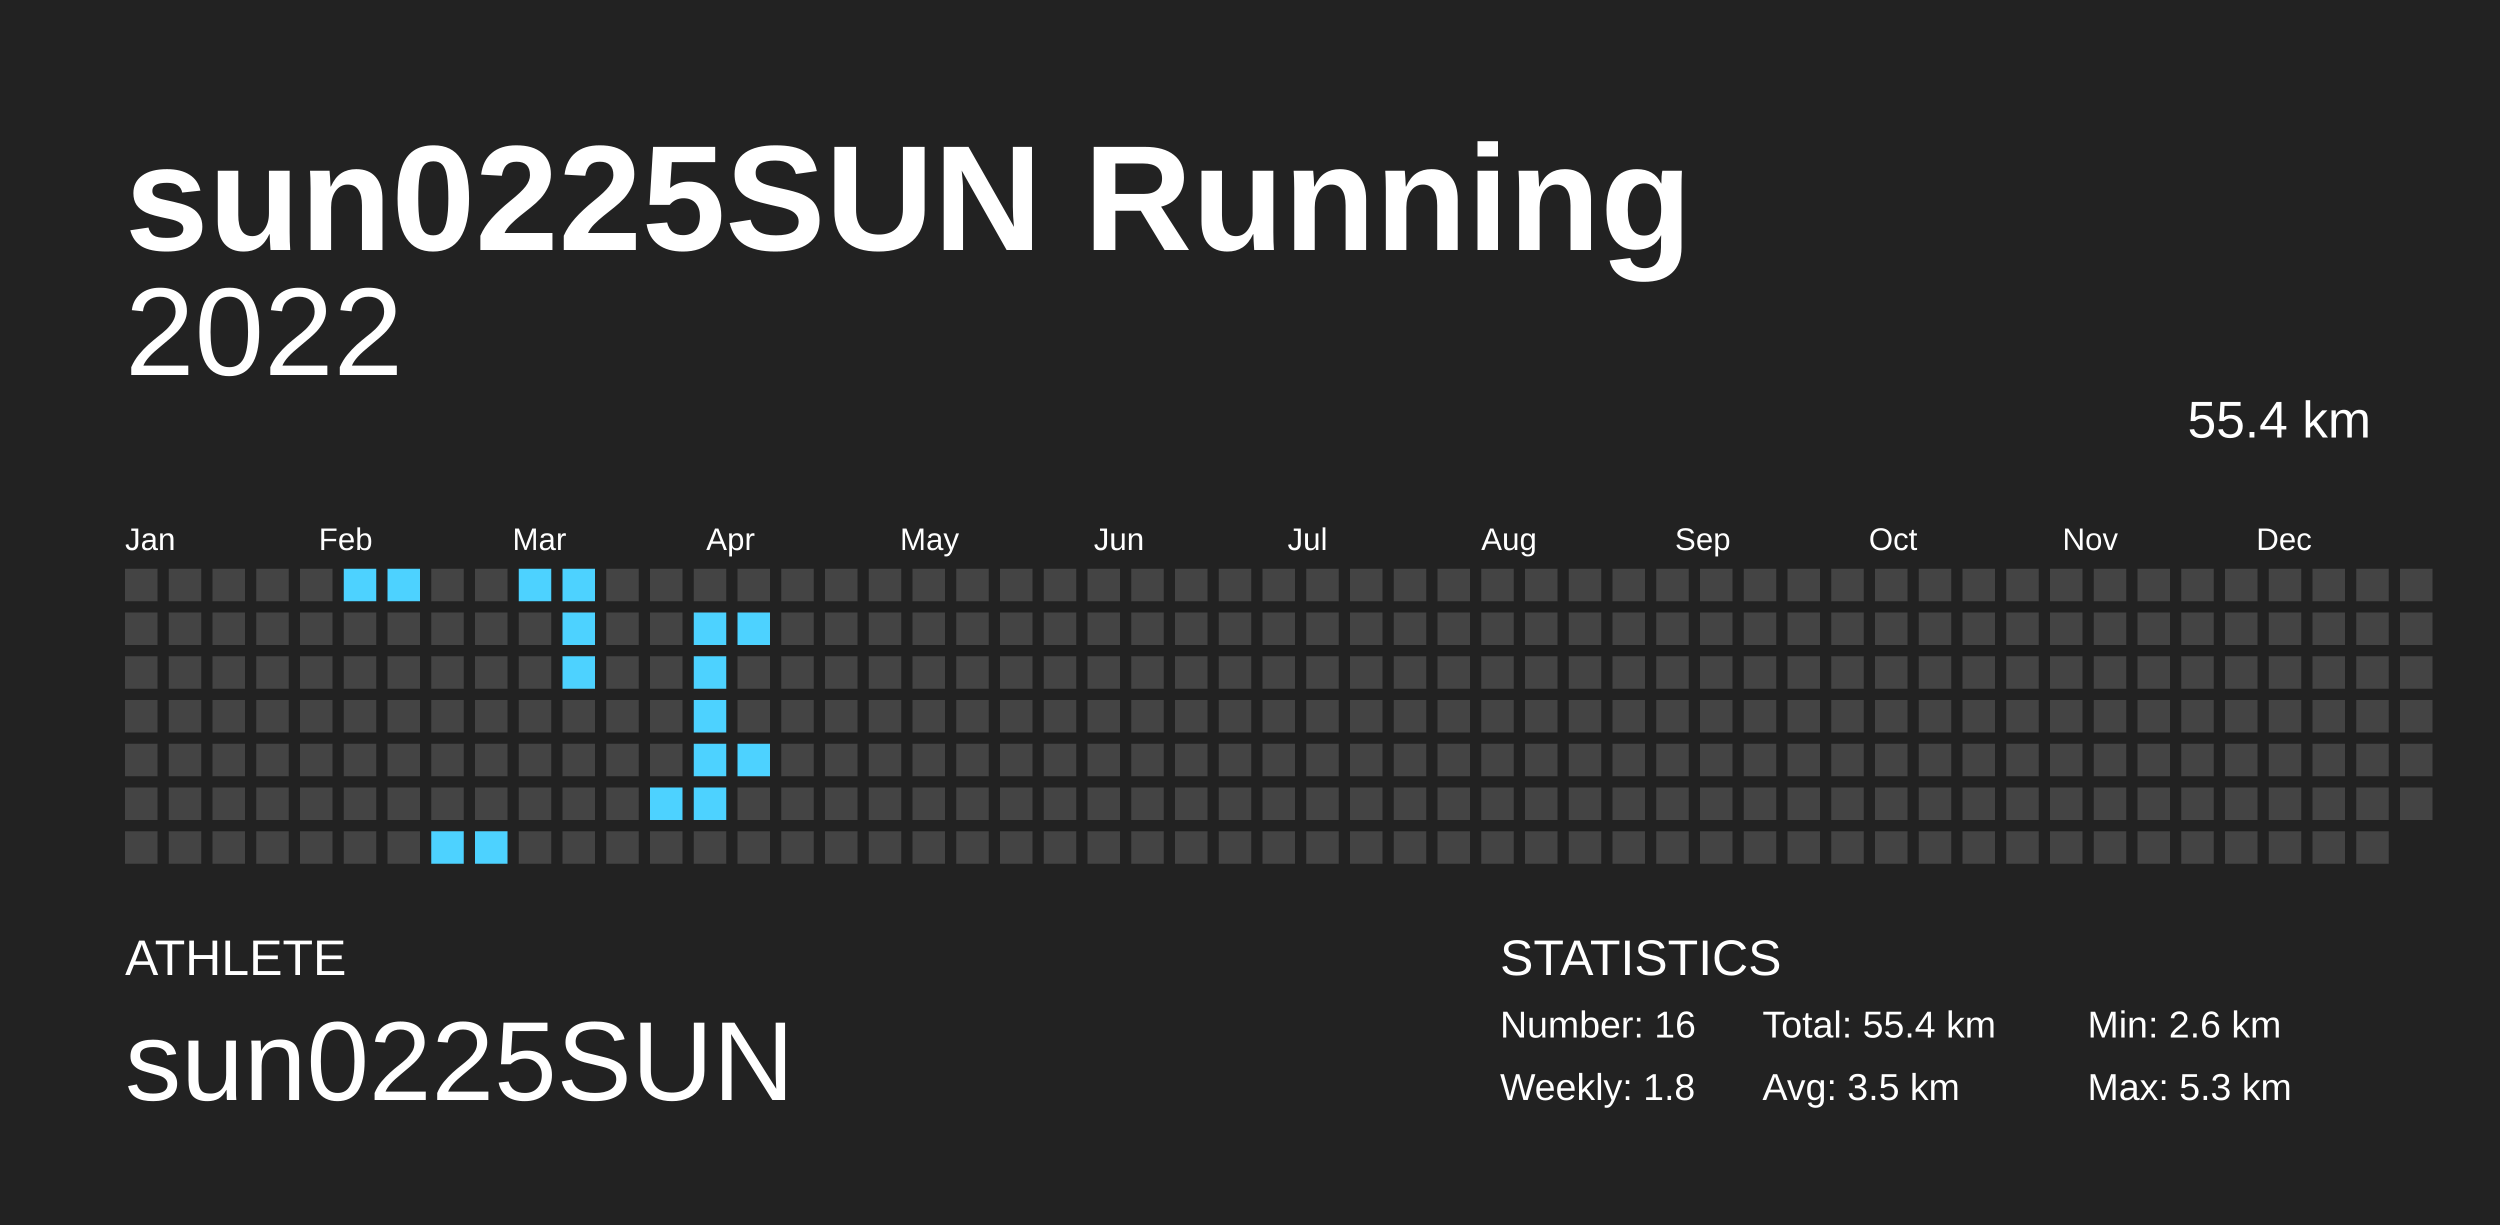
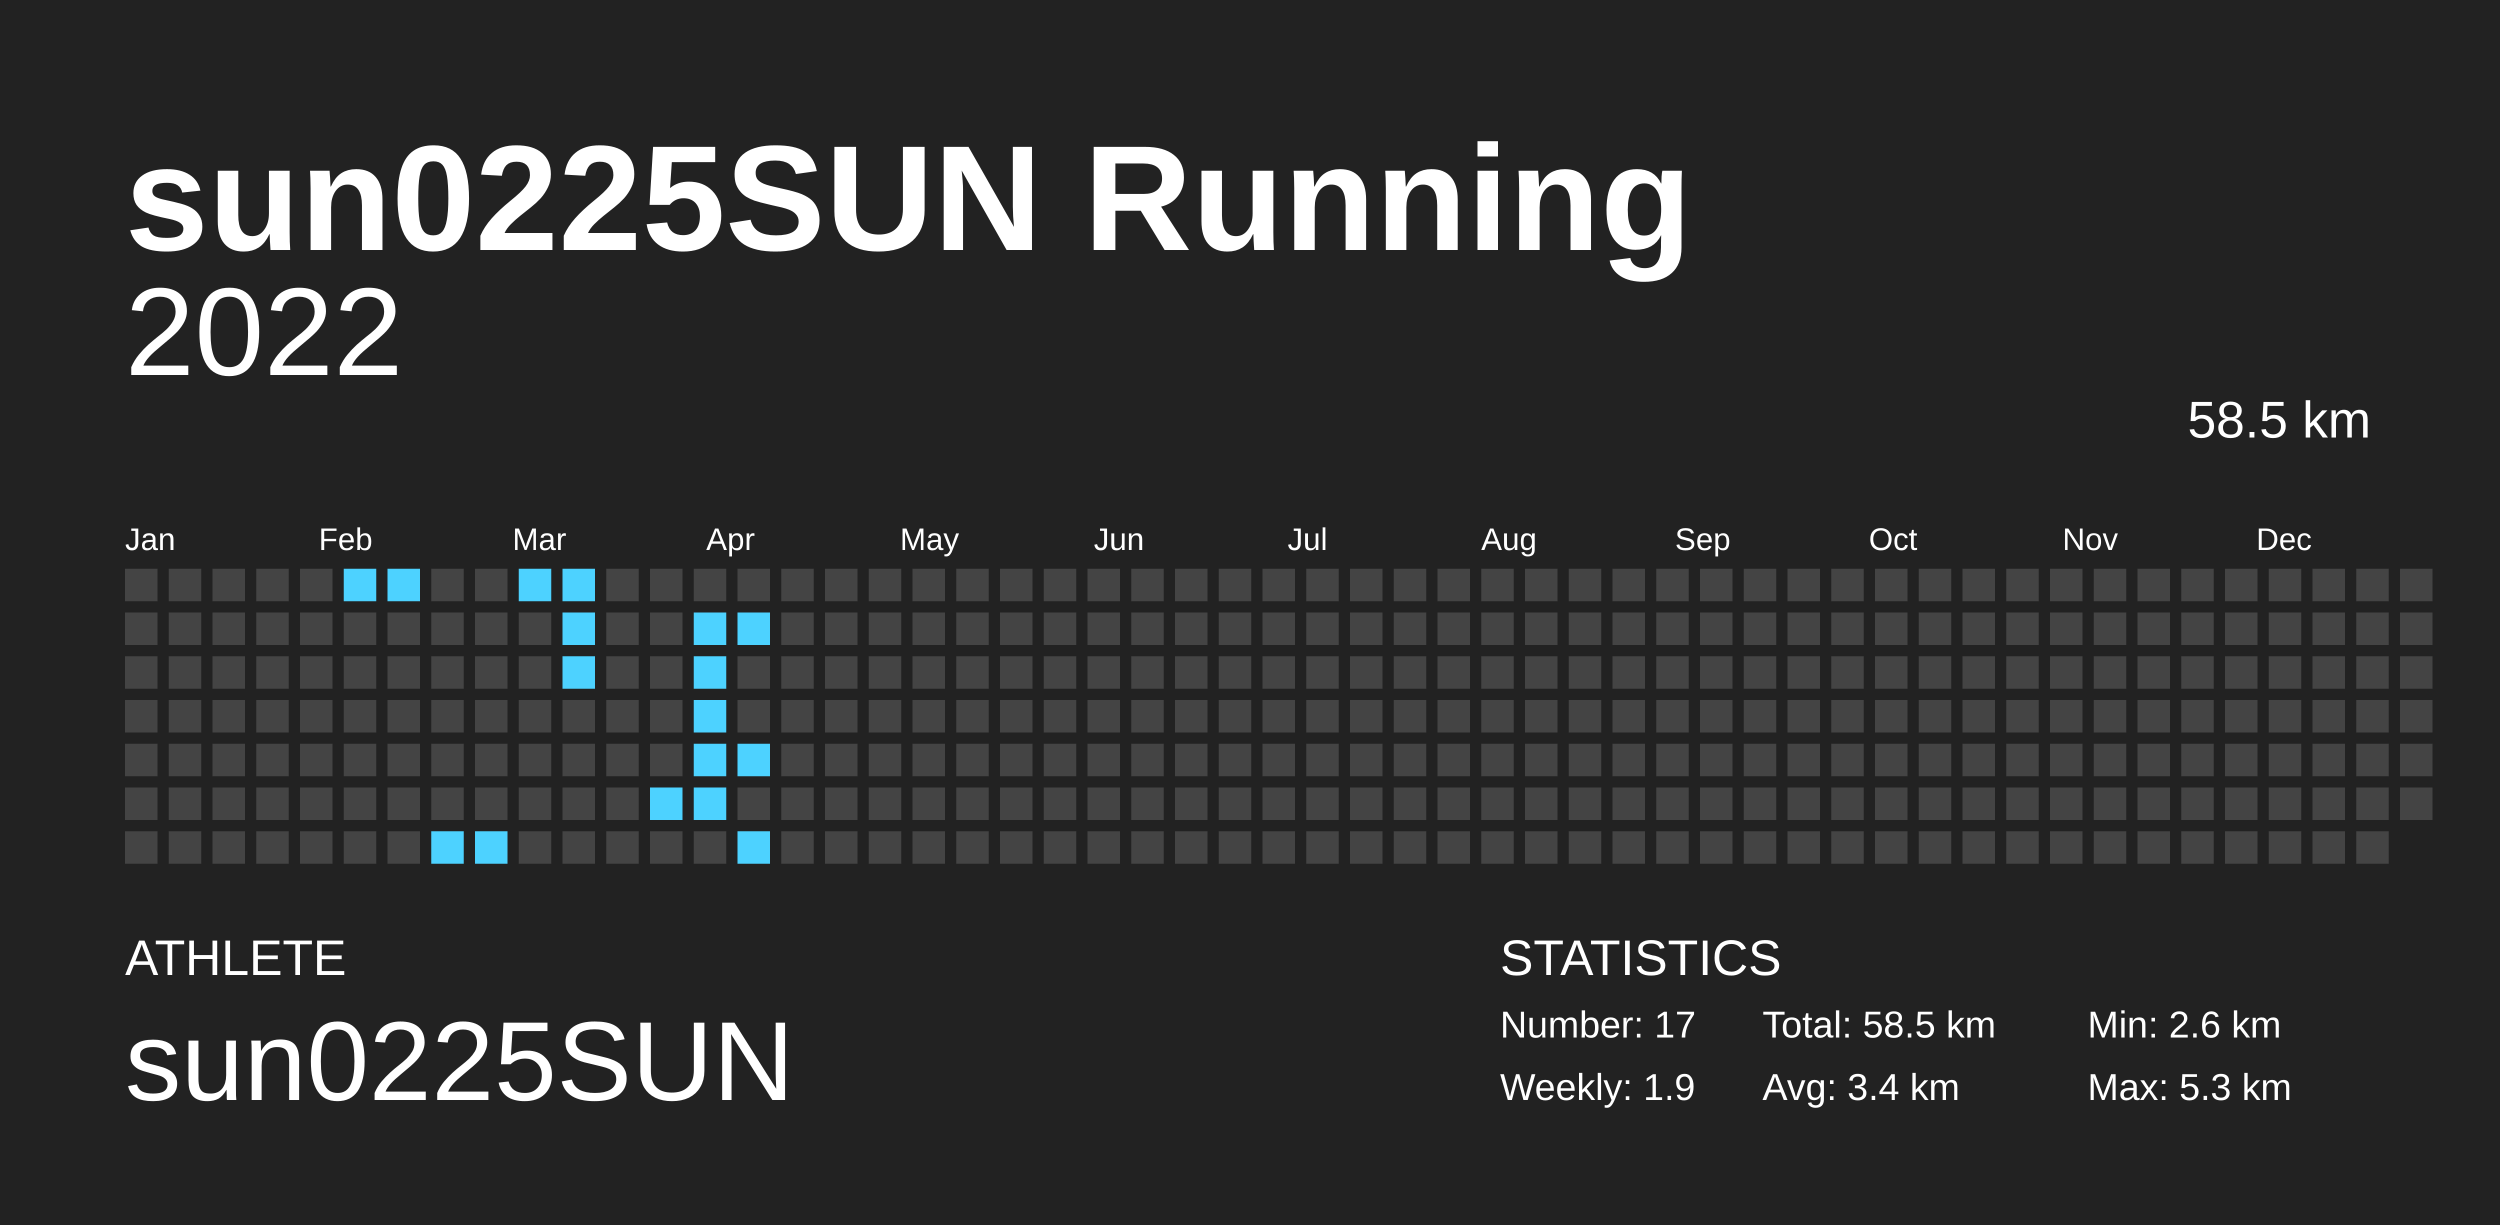
<svg xmlns="http://www.w3.org/2000/svg" baseProfile="full" height="98mm" version="1.1" viewBox="0,0,200,98" width="200mm">
  <defs />
  <rect fill="#222222" height="98" width="200" x="0" y="0" />
  <text fill="#FFFFFF" style="font-size:12px; font-family:Arial; font-weight:bold;" x="10" y="20">sun0225SUN Running</text>
  <text fill="#FFFFFF" style="font-size:4px; font-family:Arial" x="10" y="78">ATHLETE</text>
  <text fill="#FFFFFF" style="font-size:9px; font-family:Arial" x="10" y="88">sun0225SUN</text>
  <text fill="#FFFFFF" style="font-size:4px; font-family:Arial" x="120" y="78">STATISTICS</text>
-   <text fill="#FFFFFF" style="font-size:3px; font-family:Arial" x="120" y="83">Number: 16</text>
-   <text fill="#FFFFFF" style="font-size:3px; font-family:Arial" x="120" y="88">Weekly: 1.8</text>
-   <text fill="#FFFFFF" style="font-size:3px; font-family:Arial" x="141" y="83">Total: 55.4 km</text>
-   <text fill="#FFFFFF" style="font-size:3px; font-family:Arial" x="141" y="88">Avg: 3.5 km</text>
+   <text fill="#FFFFFF" style="font-size:3px; font-family:Arial" x="120" y="83">Number: 17</text>
+   <text fill="#FFFFFF" style="font-size:3px; font-family:Arial" x="120" y="88">Weekly: 1.9</text>
+   <text fill="#FFFFFF" style="font-size:3px; font-family:Arial" x="141" y="83">Total: 58.5 km</text>
+   <text fill="#FFFFFF" style="font-size:3px; font-family:Arial" x="141" y="88">Avg: 3.4 km</text>
  <text fill="#FFFFFF" style="font-size:3px; font-family:Arial" x="167" y="83">Min: 2.6 km</text>
  <text fill="#FFFFFF" style="font-size:3px; font-family:Arial" x="167" y="88">Max: 5.3 km</text>
  <text alignment-baseline="hanging" fill="#FFFFFF" style="font-size:10.0px; font-family:Arial;" x="10" y="30">2022</text>
-   <text alignment-baseline="hanging" fill="#FFFFFF" style="font-size:4.125px; font-family:Arial;" x="175" y="35">55.4 km</text>
+   <text alignment-baseline="hanging" fill="#FFFFFF" style="font-size:4.125px; font-family:Arial;" x="175" y="35">58.5 km</text>
  <text fill="#FFFFFF" style="font-size:2.5px; font-family:Arial" x="10.0" y="44">Jan</text>
  <text fill="#FFFFFF" style="font-size:2.5px; font-family:Arial" x="25.5" y="44">Feb</text>
  <text fill="#FFFFFF" style="font-size:2.5px; font-family:Arial" x="41.0" y="44">Mar</text>
  <text fill="#FFFFFF" style="font-size:2.5px; font-family:Arial" x="56.5" y="44">Apr</text>
  <text fill="#FFFFFF" style="font-size:2.5px; font-family:Arial" x="72.0" y="44">May</text>
  <text fill="#FFFFFF" style="font-size:2.5px; font-family:Arial" x="87.5" y="44">Jun</text>
  <text fill="#FFFFFF" style="font-size:2.5px; font-family:Arial" x="103.0" y="44">Jul</text>
  <text fill="#FFFFFF" style="font-size:2.5px; font-family:Arial" x="118.5" y="44">Aug</text>
  <text fill="#FFFFFF" style="font-size:2.5px; font-family:Arial" x="134.0" y="44">Sep</text>
  <text fill="#FFFFFF" style="font-size:2.5px; font-family:Arial" x="149.5" y="44">Oct</text>
  <text fill="#FFFFFF" style="font-size:2.5px; font-family:Arial" x="165.0" y="44">Nov</text>
  <text fill="#FFFFFF" style="font-size:2.5px; font-family:Arial" x="180.5" y="44">Dec</text>
  <rect fill="#444444" height="2.6" width="2.6" x="10.0" y="45.5" />
  <rect fill="#444444" height="2.6" width="2.6" x="10.0" y="49.0" />
  <rect fill="#444444" height="2.6" width="2.6" x="10.0" y="52.5" />
  <rect fill="#444444" height="2.6" width="2.6" x="10.0" y="56.0" />
  <rect fill="#444444" height="2.6" width="2.6" x="10.0" y="59.5" />
  <rect fill="#444444" height="2.6" width="2.6" x="10.0" y="63.0" />
  <rect fill="#444444" height="2.6" width="2.6" x="10.0" y="66.5" />
  <rect fill="#444444" height="2.6" width="2.6" x="13.5" y="45.5" />
  <rect fill="#444444" height="2.6" width="2.6" x="13.5" y="49.0" />
  <rect fill="#444444" height="2.6" width="2.6" x="13.5" y="52.5" />
  <rect fill="#444444" height="2.6" width="2.6" x="13.5" y="56.0" />
  <rect fill="#444444" height="2.6" width="2.6" x="13.5" y="59.5" />
  <rect fill="#444444" height="2.6" width="2.6" x="13.5" y="63.0" />
  <rect fill="#444444" height="2.6" width="2.6" x="13.5" y="66.5" />
  <rect fill="#444444" height="2.6" width="2.6" x="17.0" y="45.5" />
  <rect fill="#444444" height="2.6" width="2.6" x="17.0" y="49.0" />
  <rect fill="#444444" height="2.6" width="2.6" x="17.0" y="52.5" />
  <rect fill="#444444" height="2.6" width="2.6" x="17.0" y="56.0" />
  <rect fill="#444444" height="2.6" width="2.6" x="17.0" y="59.5" />
  <rect fill="#444444" height="2.6" width="2.6" x="17.0" y="63.0" />
  <rect fill="#444444" height="2.6" width="2.6" x="17.0" y="66.5" />
  <rect fill="#444444" height="2.6" width="2.6" x="20.5" y="45.5" />
  <rect fill="#444444" height="2.6" width="2.6" x="20.5" y="49.0" />
  <rect fill="#444444" height="2.6" width="2.6" x="20.5" y="52.5" />
  <rect fill="#444444" height="2.6" width="2.6" x="20.5" y="56.0" />
  <rect fill="#444444" height="2.6" width="2.6" x="20.5" y="59.5" />
  <rect fill="#444444" height="2.6" width="2.6" x="20.5" y="63.0" />
  <rect fill="#444444" height="2.6" width="2.6" x="20.5" y="66.5" />
  <rect fill="#444444" height="2.6" width="2.6" x="24.0" y="45.5" />
  <rect fill="#444444" height="2.6" width="2.6" x="24.0" y="49.0" />
  <rect fill="#444444" height="2.6" width="2.6" x="24.0" y="52.5" />
  <rect fill="#444444" height="2.6" width="2.6" x="24.0" y="56.0" />
  <rect fill="#444444" height="2.6" width="2.6" x="24.0" y="59.5" />
  <rect fill="#444444" height="2.6" width="2.6" x="24.0" y="63.0" />
  <rect fill="#444444" height="2.6" width="2.6" x="24.0" y="66.5" />
  <rect fill="#4dd2ff" height="2.6" width="2.6" x="27.5" y="45.5" />
  <rect fill="#444444" height="2.6" width="2.6" x="27.5" y="49.0" />
  <rect fill="#444444" height="2.6" width="2.6" x="27.5" y="52.5" />
  <rect fill="#444444" height="2.6" width="2.6" x="27.5" y="56.0" />
  <rect fill="#444444" height="2.6" width="2.6" x="27.5" y="59.5" />
  <rect fill="#444444" height="2.6" width="2.6" x="27.5" y="63.0" />
  <rect fill="#444444" height="2.6" width="2.6" x="27.5" y="66.5" />
  <rect fill="#4dd2ff" height="2.6" width="2.6" x="31.0" y="45.5" />
  <rect fill="#444444" height="2.6" width="2.6" x="31.0" y="49.0" />
  <rect fill="#444444" height="2.6" width="2.6" x="31.0" y="52.5" />
  <rect fill="#444444" height="2.6" width="2.6" x="31.0" y="56.0" />
  <rect fill="#444444" height="2.6" width="2.6" x="31.0" y="59.5" />
  <rect fill="#444444" height="2.6" width="2.6" x="31.0" y="63.0" />
  <rect fill="#444444" height="2.6" width="2.6" x="31.0" y="66.5" />
  <rect fill="#444444" height="2.6" width="2.6" x="34.5" y="45.5" />
  <rect fill="#444444" height="2.6" width="2.6" x="34.5" y="49.0" />
  <rect fill="#444444" height="2.6" width="2.6" x="34.5" y="52.5" />
  <rect fill="#444444" height="2.6" width="2.6" x="34.5" y="56.0" />
  <rect fill="#444444" height="2.6" width="2.6" x="34.5" y="59.5" />
  <rect fill="#444444" height="2.6" width="2.6" x="34.5" y="63.0" />
  <rect fill="#4dd2ff" height="2.6" width="2.6" x="34.5" y="66.5" />
  <rect fill="#444444" height="2.6" width="2.6" x="38.0" y="45.5" />
  <rect fill="#444444" height="2.6" width="2.6" x="38.0" y="49.0" />
  <rect fill="#444444" height="2.6" width="2.6" x="38.0" y="52.5" />
  <rect fill="#444444" height="2.6" width="2.6" x="38.0" y="56.0" />
  <rect fill="#444444" height="2.6" width="2.6" x="38.0" y="59.5" />
  <rect fill="#444444" height="2.6" width="2.6" x="38.0" y="63.0" />
  <rect fill="#4dd2ff" height="2.6" width="2.6" x="38.0" y="66.5" />
  <rect fill="#4dd2ff" height="2.6" width="2.6" x="41.5" y="45.5" />
  <rect fill="#444444" height="2.6" width="2.6" x="41.5" y="49.0" />
  <rect fill="#444444" height="2.6" width="2.6" x="41.5" y="52.5" />
  <rect fill="#444444" height="2.6" width="2.6" x="41.5" y="56.0" />
  <rect fill="#444444" height="2.6" width="2.6" x="41.5" y="59.5" />
  <rect fill="#444444" height="2.6" width="2.6" x="41.5" y="63.0" />
  <rect fill="#444444" height="2.6" width="2.6" x="41.5" y="66.5" />
  <rect fill="#4dd2ff" height="2.6" width="2.6" x="45.0" y="45.5" />
  <rect fill="#4dd2ff" height="2.6" width="2.6" x="45.0" y="49.0" />
  <rect fill="#4dd2ff" height="2.6" width="2.6" x="45.0" y="52.5" />
  <rect fill="#444444" height="2.6" width="2.6" x="45.0" y="56.0" />
  <rect fill="#444444" height="2.6" width="2.6" x="45.0" y="59.5" />
  <rect fill="#444444" height="2.6" width="2.6" x="45.0" y="63.0" />
  <rect fill="#444444" height="2.6" width="2.6" x="45.0" y="66.5" />
  <rect fill="#444444" height="2.6" width="2.6" x="48.5" y="45.5" />
  <rect fill="#444444" height="2.6" width="2.6" x="48.5" y="49.0" />
  <rect fill="#444444" height="2.6" width="2.6" x="48.5" y="52.5" />
  <rect fill="#444444" height="2.6" width="2.6" x="48.5" y="56.0" />
  <rect fill="#444444" height="2.6" width="2.6" x="48.5" y="59.5" />
  <rect fill="#444444" height="2.6" width="2.6" x="48.5" y="63.0" />
  <rect fill="#444444" height="2.6" width="2.6" x="48.5" y="66.5" />
  <rect fill="#444444" height="2.6" width="2.6" x="52.0" y="45.5" />
  <rect fill="#444444" height="2.6" width="2.6" x="52.0" y="49.0" />
  <rect fill="#444444" height="2.6" width="2.6" x="52.0" y="52.5" />
  <rect fill="#444444" height="2.6" width="2.6" x="52.0" y="56.0" />
  <rect fill="#444444" height="2.6" width="2.6" x="52.0" y="59.5" />
  <rect fill="#4dd2ff" height="2.6" width="2.6" x="52.0" y="63.0" />
  <rect fill="#444444" height="2.6" width="2.6" x="52.0" y="66.5" />
  <rect fill="#444444" height="2.6" width="2.6" x="55.5" y="45.5" />
  <rect fill="#4dd2ff" height="2.6" width="2.6" x="55.5" y="49.0" />
  <rect fill="#4dd2ff" height="2.6" width="2.6" x="55.5" y="52.5" />
  <rect fill="#4dd2ff" height="2.6" width="2.6" x="55.5" y="56.0" />
  <rect fill="#4dd2ff" height="2.6" width="2.6" x="55.5" y="59.5" />
  <rect fill="#4dd2ff" height="2.6" width="2.6" x="55.5" y="63.0" />
  <rect fill="#444444" height="2.6" width="2.6" x="55.5" y="66.5" />
  <rect fill="#444444" height="2.6" width="2.6" x="59.0" y="45.5" />
  <rect fill="#4dd2ff" height="2.6" width="2.6" x="59.0" y="49.0" />
  <rect fill="#444444" height="2.6" width="2.6" x="59.0" y="52.5" />
  <rect fill="#444444" height="2.6" width="2.6" x="59.0" y="56.0" />
  <rect fill="#4dd2ff" height="2.6" width="2.6" x="59.0" y="59.5" />
  <rect fill="#444444" height="2.6" width="2.6" x="59.0" y="63.0" />
-   <rect fill="#444444" height="2.6" width="2.6" x="59.0" y="66.5" />
+   <rect fill="#4dd2ff" height="2.6" width="2.6" x="59.0" y="66.5" />
  <rect fill="#444444" height="2.6" width="2.6" x="62.5" y="45.5" />
  <rect fill="#444444" height="2.6" width="2.6" x="62.5" y="49.0" />
  <rect fill="#444444" height="2.6" width="2.6" x="62.5" y="52.5" />
  <rect fill="#444444" height="2.6" width="2.6" x="62.5" y="56.0" />
  <rect fill="#444444" height="2.6" width="2.6" x="62.5" y="59.5" />
  <rect fill="#444444" height="2.6" width="2.6" x="62.5" y="63.0" />
  <rect fill="#444444" height="2.6" width="2.6" x="62.5" y="66.5" />
  <rect fill="#444444" height="2.6" width="2.6" x="66.0" y="45.5" />
  <rect fill="#444444" height="2.6" width="2.6" x="66.0" y="49.0" />
  <rect fill="#444444" height="2.6" width="2.6" x="66.0" y="52.5" />
  <rect fill="#444444" height="2.6" width="2.6" x="66.0" y="56.0" />
  <rect fill="#444444" height="2.6" width="2.6" x="66.0" y="59.5" />
  <rect fill="#444444" height="2.6" width="2.6" x="66.0" y="63.0" />
  <rect fill="#444444" height="2.6" width="2.6" x="66.0" y="66.5" />
  <rect fill="#444444" height="2.6" width="2.6" x="69.5" y="45.5" />
  <rect fill="#444444" height="2.6" width="2.6" x="69.5" y="49.0" />
  <rect fill="#444444" height="2.6" width="2.6" x="69.5" y="52.5" />
  <rect fill="#444444" height="2.6" width="2.6" x="69.5" y="56.0" />
  <rect fill="#444444" height="2.6" width="2.6" x="69.5" y="59.5" />
  <rect fill="#444444" height="2.6" width="2.6" x="69.5" y="63.0" />
  <rect fill="#444444" height="2.6" width="2.6" x="69.5" y="66.5" />
  <rect fill="#444444" height="2.6" width="2.6" x="73.0" y="45.5" />
  <rect fill="#444444" height="2.6" width="2.6" x="73.0" y="49.0" />
  <rect fill="#444444" height="2.6" width="2.6" x="73.0" y="52.5" />
  <rect fill="#444444" height="2.6" width="2.6" x="73.0" y="56.0" />
  <rect fill="#444444" height="2.6" width="2.6" x="73.0" y="59.5" />
  <rect fill="#444444" height="2.6" width="2.6" x="73.0" y="63.0" />
  <rect fill="#444444" height="2.6" width="2.6" x="73.0" y="66.5" />
  <rect fill="#444444" height="2.6" width="2.6" x="76.5" y="45.5" />
  <rect fill="#444444" height="2.6" width="2.6" x="76.5" y="49.0" />
  <rect fill="#444444" height="2.6" width="2.6" x="76.5" y="52.5" />
  <rect fill="#444444" height="2.6" width="2.6" x="76.5" y="56.0" />
  <rect fill="#444444" height="2.6" width="2.6" x="76.5" y="59.5" />
  <rect fill="#444444" height="2.6" width="2.6" x="76.5" y="63.0" />
  <rect fill="#444444" height="2.6" width="2.6" x="76.5" y="66.5" />
  <rect fill="#444444" height="2.6" width="2.6" x="80.0" y="45.5" />
  <rect fill="#444444" height="2.6" width="2.6" x="80.0" y="49.0" />
  <rect fill="#444444" height="2.6" width="2.6" x="80.0" y="52.5" />
  <rect fill="#444444" height="2.6" width="2.6" x="80.0" y="56.0" />
  <rect fill="#444444" height="2.6" width="2.6" x="80.0" y="59.5" />
  <rect fill="#444444" height="2.6" width="2.6" x="80.0" y="63.0" />
  <rect fill="#444444" height="2.6" width="2.6" x="80.0" y="66.5" />
  <rect fill="#444444" height="2.6" width="2.6" x="83.5" y="45.5" />
  <rect fill="#444444" height="2.6" width="2.6" x="83.5" y="49.0" />
  <rect fill="#444444" height="2.6" width="2.6" x="83.5" y="52.5" />
  <rect fill="#444444" height="2.6" width="2.6" x="83.5" y="56.0" />
  <rect fill="#444444" height="2.6" width="2.6" x="83.5" y="59.5" />
  <rect fill="#444444" height="2.6" width="2.6" x="83.5" y="63.0" />
  <rect fill="#444444" height="2.6" width="2.6" x="83.5" y="66.5" />
  <rect fill="#444444" height="2.6" width="2.6" x="87.0" y="45.5" />
  <rect fill="#444444" height="2.6" width="2.6" x="87.0" y="49.0" />
  <rect fill="#444444" height="2.6" width="2.6" x="87.0" y="52.5" />
  <rect fill="#444444" height="2.6" width="2.6" x="87.0" y="56.0" />
  <rect fill="#444444" height="2.6" width="2.6" x="87.0" y="59.5" />
  <rect fill="#444444" height="2.6" width="2.6" x="87.0" y="63.0" />
  <rect fill="#444444" height="2.6" width="2.6" x="87.0" y="66.5" />
  <rect fill="#444444" height="2.6" width="2.6" x="90.5" y="45.5" />
  <rect fill="#444444" height="2.6" width="2.6" x="90.5" y="49.0" />
  <rect fill="#444444" height="2.6" width="2.6" x="90.5" y="52.5" />
  <rect fill="#444444" height="2.6" width="2.6" x="90.5" y="56.0" />
  <rect fill="#444444" height="2.6" width="2.6" x="90.5" y="59.5" />
  <rect fill="#444444" height="2.6" width="2.6" x="90.5" y="63.0" />
  <rect fill="#444444" height="2.6" width="2.6" x="90.5" y="66.5" />
  <rect fill="#444444" height="2.6" width="2.6" x="94.0" y="45.5" />
  <rect fill="#444444" height="2.6" width="2.6" x="94.0" y="49.0" />
  <rect fill="#444444" height="2.6" width="2.6" x="94.0" y="52.5" />
  <rect fill="#444444" height="2.6" width="2.6" x="94.0" y="56.0" />
  <rect fill="#444444" height="2.6" width="2.6" x="94.0" y="59.5" />
  <rect fill="#444444" height="2.6" width="2.6" x="94.0" y="63.0" />
  <rect fill="#444444" height="2.6" width="2.6" x="94.0" y="66.5" />
  <rect fill="#444444" height="2.6" width="2.6" x="97.5" y="45.5" />
  <rect fill="#444444" height="2.6" width="2.6" x="97.5" y="49.0" />
  <rect fill="#444444" height="2.6" width="2.6" x="97.5" y="52.5" />
  <rect fill="#444444" height="2.6" width="2.6" x="97.5" y="56.0" />
  <rect fill="#444444" height="2.6" width="2.6" x="97.5" y="59.5" />
  <rect fill="#444444" height="2.6" width="2.6" x="97.5" y="63.0" />
  <rect fill="#444444" height="2.6" width="2.6" x="97.5" y="66.5" />
  <rect fill="#444444" height="2.6" width="2.6" x="101.0" y="45.5" />
  <rect fill="#444444" height="2.6" width="2.6" x="101.0" y="49.0" />
  <rect fill="#444444" height="2.6" width="2.6" x="101.0" y="52.5" />
  <rect fill="#444444" height="2.6" width="2.6" x="101.0" y="56.0" />
  <rect fill="#444444" height="2.6" width="2.6" x="101.0" y="59.5" />
  <rect fill="#444444" height="2.6" width="2.6" x="101.0" y="63.0" />
  <rect fill="#444444" height="2.6" width="2.6" x="101.0" y="66.5" />
  <rect fill="#444444" height="2.6" width="2.6" x="104.5" y="45.5" />
  <rect fill="#444444" height="2.6" width="2.6" x="104.5" y="49.0" />
  <rect fill="#444444" height="2.6" width="2.6" x="104.5" y="52.5" />
  <rect fill="#444444" height="2.6" width="2.6" x="104.5" y="56.0" />
  <rect fill="#444444" height="2.6" width="2.6" x="104.5" y="59.5" />
  <rect fill="#444444" height="2.6" width="2.6" x="104.5" y="63.0" />
  <rect fill="#444444" height="2.6" width="2.6" x="104.5" y="66.5" />
  <rect fill="#444444" height="2.6" width="2.6" x="108.0" y="45.5" />
  <rect fill="#444444" height="2.6" width="2.6" x="108.0" y="49.0" />
  <rect fill="#444444" height="2.6" width="2.6" x="108.0" y="52.5" />
  <rect fill="#444444" height="2.6" width="2.6" x="108.0" y="56.0" />
  <rect fill="#444444" height="2.6" width="2.6" x="108.0" y="59.5" />
  <rect fill="#444444" height="2.6" width="2.6" x="108.0" y="63.0" />
  <rect fill="#444444" height="2.6" width="2.6" x="108.0" y="66.5" />
  <rect fill="#444444" height="2.6" width="2.6" x="111.5" y="45.5" />
  <rect fill="#444444" height="2.6" width="2.6" x="111.5" y="49.0" />
  <rect fill="#444444" height="2.6" width="2.6" x="111.5" y="52.5" />
  <rect fill="#444444" height="2.6" width="2.6" x="111.5" y="56.0" />
  <rect fill="#444444" height="2.6" width="2.6" x="111.5" y="59.5" />
  <rect fill="#444444" height="2.6" width="2.6" x="111.5" y="63.0" />
  <rect fill="#444444" height="2.6" width="2.6" x="111.5" y="66.5" />
  <rect fill="#444444" height="2.6" width="2.6" x="115.0" y="45.5" />
  <rect fill="#444444" height="2.6" width="2.6" x="115.0" y="49.0" />
  <rect fill="#444444" height="2.6" width="2.6" x="115.0" y="52.5" />
  <rect fill="#444444" height="2.6" width="2.6" x="115.0" y="56.0" />
  <rect fill="#444444" height="2.6" width="2.6" x="115.0" y="59.5" />
  <rect fill="#444444" height="2.6" width="2.6" x="115.0" y="63.0" />
  <rect fill="#444444" height="2.6" width="2.6" x="115.0" y="66.5" />
  <rect fill="#444444" height="2.6" width="2.6" x="118.5" y="45.5" />
  <rect fill="#444444" height="2.6" width="2.6" x="118.5" y="49.0" />
  <rect fill="#444444" height="2.6" width="2.6" x="118.5" y="52.5" />
  <rect fill="#444444" height="2.6" width="2.6" x="118.5" y="56.0" />
  <rect fill="#444444" height="2.6" width="2.6" x="118.5" y="59.5" />
  <rect fill="#444444" height="2.6" width="2.6" x="118.5" y="63.0" />
  <rect fill="#444444" height="2.6" width="2.6" x="118.5" y="66.5" />
  <rect fill="#444444" height="2.6" width="2.6" x="122.0" y="45.5" />
  <rect fill="#444444" height="2.6" width="2.6" x="122.0" y="49.0" />
  <rect fill="#444444" height="2.6" width="2.6" x="122.0" y="52.5" />
  <rect fill="#444444" height="2.6" width="2.6" x="122.0" y="56.0" />
  <rect fill="#444444" height="2.6" width="2.6" x="122.0" y="59.5" />
  <rect fill="#444444" height="2.6" width="2.6" x="122.0" y="63.0" />
  <rect fill="#444444" height="2.6" width="2.6" x="122.0" y="66.5" />
  <rect fill="#444444" height="2.6" width="2.6" x="125.5" y="45.5" />
  <rect fill="#444444" height="2.6" width="2.6" x="125.5" y="49.0" />
  <rect fill="#444444" height="2.6" width="2.6" x="125.5" y="52.5" />
  <rect fill="#444444" height="2.6" width="2.6" x="125.5" y="56.0" />
  <rect fill="#444444" height="2.6" width="2.6" x="125.5" y="59.5" />
  <rect fill="#444444" height="2.6" width="2.6" x="125.5" y="63.0" />
  <rect fill="#444444" height="2.6" width="2.6" x="125.5" y="66.5" />
  <rect fill="#444444" height="2.6" width="2.6" x="129.0" y="45.5" />
  <rect fill="#444444" height="2.6" width="2.6" x="129.0" y="49.0" />
  <rect fill="#444444" height="2.6" width="2.6" x="129.0" y="52.5" />
  <rect fill="#444444" height="2.6" width="2.6" x="129.0" y="56.0" />
  <rect fill="#444444" height="2.6" width="2.6" x="129.0" y="59.5" />
  <rect fill="#444444" height="2.6" width="2.6" x="129.0" y="63.0" />
  <rect fill="#444444" height="2.6" width="2.6" x="129.0" y="66.5" />
  <rect fill="#444444" height="2.6" width="2.6" x="132.5" y="45.5" />
  <rect fill="#444444" height="2.6" width="2.6" x="132.5" y="49.0" />
  <rect fill="#444444" height="2.6" width="2.6" x="132.5" y="52.5" />
  <rect fill="#444444" height="2.6" width="2.6" x="132.5" y="56.0" />
  <rect fill="#444444" height="2.6" width="2.6" x="132.5" y="59.5" />
  <rect fill="#444444" height="2.6" width="2.6" x="132.5" y="63.0" />
  <rect fill="#444444" height="2.6" width="2.6" x="132.5" y="66.5" />
  <rect fill="#444444" height="2.6" width="2.6" x="136.0" y="45.5" />
  <rect fill="#444444" height="2.6" width="2.6" x="136.0" y="49.0" />
  <rect fill="#444444" height="2.6" width="2.6" x="136.0" y="52.5" />
  <rect fill="#444444" height="2.6" width="2.6" x="136.0" y="56.0" />
  <rect fill="#444444" height="2.6" width="2.6" x="136.0" y="59.5" />
  <rect fill="#444444" height="2.6" width="2.6" x="136.0" y="63.0" />
  <rect fill="#444444" height="2.6" width="2.6" x="136.0" y="66.5" />
  <rect fill="#444444" height="2.6" width="2.6" x="139.5" y="45.5" />
  <rect fill="#444444" height="2.6" width="2.6" x="139.5" y="49.0" />
  <rect fill="#444444" height="2.6" width="2.6" x="139.5" y="52.5" />
  <rect fill="#444444" height="2.6" width="2.6" x="139.5" y="56.0" />
  <rect fill="#444444" height="2.6" width="2.6" x="139.5" y="59.5" />
  <rect fill="#444444" height="2.6" width="2.6" x="139.5" y="63.0" />
  <rect fill="#444444" height="2.6" width="2.6" x="139.5" y="66.5" />
  <rect fill="#444444" height="2.6" width="2.6" x="143.0" y="45.5" />
  <rect fill="#444444" height="2.6" width="2.6" x="143.0" y="49.0" />
  <rect fill="#444444" height="2.6" width="2.6" x="143.0" y="52.5" />
  <rect fill="#444444" height="2.6" width="2.6" x="143.0" y="56.0" />
  <rect fill="#444444" height="2.6" width="2.6" x="143.0" y="59.5" />
  <rect fill="#444444" height="2.6" width="2.6" x="143.0" y="63.0" />
  <rect fill="#444444" height="2.6" width="2.6" x="143.0" y="66.5" />
  <rect fill="#444444" height="2.6" width="2.6" x="146.5" y="45.5" />
  <rect fill="#444444" height="2.6" width="2.6" x="146.5" y="49.0" />
  <rect fill="#444444" height="2.6" width="2.6" x="146.5" y="52.5" />
  <rect fill="#444444" height="2.6" width="2.6" x="146.5" y="56.0" />
  <rect fill="#444444" height="2.6" width="2.6" x="146.5" y="59.5" />
  <rect fill="#444444" height="2.6" width="2.6" x="146.5" y="63.0" />
  <rect fill="#444444" height="2.6" width="2.6" x="146.5" y="66.5" />
  <rect fill="#444444" height="2.6" width="2.6" x="150.0" y="45.5" />
  <rect fill="#444444" height="2.6" width="2.6" x="150.0" y="49.0" />
  <rect fill="#444444" height="2.6" width="2.6" x="150.0" y="52.5" />
  <rect fill="#444444" height="2.6" width="2.6" x="150.0" y="56.0" />
  <rect fill="#444444" height="2.6" width="2.6" x="150.0" y="59.5" />
  <rect fill="#444444" height="2.6" width="2.6" x="150.0" y="63.0" />
  <rect fill="#444444" height="2.6" width="2.6" x="150.0" y="66.5" />
  <rect fill="#444444" height="2.6" width="2.6" x="153.5" y="45.5" />
  <rect fill="#444444" height="2.6" width="2.6" x="153.5" y="49.0" />
  <rect fill="#444444" height="2.6" width="2.6" x="153.5" y="52.5" />
  <rect fill="#444444" height="2.6" width="2.6" x="153.5" y="56.0" />
  <rect fill="#444444" height="2.6" width="2.6" x="153.5" y="59.5" />
  <rect fill="#444444" height="2.6" width="2.6" x="153.5" y="63.0" />
  <rect fill="#444444" height="2.6" width="2.6" x="153.5" y="66.5" />
  <rect fill="#444444" height="2.6" width="2.6" x="157.0" y="45.5" />
  <rect fill="#444444" height="2.6" width="2.6" x="157.0" y="49.0" />
  <rect fill="#444444" height="2.6" width="2.6" x="157.0" y="52.5" />
  <rect fill="#444444" height="2.6" width="2.6" x="157.0" y="56.0" />
  <rect fill="#444444" height="2.6" width="2.6" x="157.0" y="59.5" />
  <rect fill="#444444" height="2.6" width="2.6" x="157.0" y="63.0" />
  <rect fill="#444444" height="2.6" width="2.6" x="157.0" y="66.5" />
  <rect fill="#444444" height="2.6" width="2.6" x="160.5" y="45.5" />
  <rect fill="#444444" height="2.6" width="2.6" x="160.5" y="49.0" />
  <rect fill="#444444" height="2.6" width="2.6" x="160.5" y="52.5" />
  <rect fill="#444444" height="2.6" width="2.6" x="160.5" y="56.0" />
  <rect fill="#444444" height="2.6" width="2.6" x="160.5" y="59.5" />
  <rect fill="#444444" height="2.6" width="2.6" x="160.5" y="63.0" />
  <rect fill="#444444" height="2.6" width="2.6" x="160.5" y="66.5" />
  <rect fill="#444444" height="2.6" width="2.6" x="164.0" y="45.5" />
  <rect fill="#444444" height="2.6" width="2.6" x="164.0" y="49.0" />
  <rect fill="#444444" height="2.6" width="2.6" x="164.0" y="52.5" />
  <rect fill="#444444" height="2.6" width="2.6" x="164.0" y="56.0" />
  <rect fill="#444444" height="2.6" width="2.6" x="164.0" y="59.5" />
  <rect fill="#444444" height="2.6" width="2.6" x="164.0" y="63.0" />
  <rect fill="#444444" height="2.6" width="2.6" x="164.0" y="66.5" />
  <rect fill="#444444" height="2.6" width="2.6" x="167.5" y="45.5" />
  <rect fill="#444444" height="2.6" width="2.6" x="167.5" y="49.0" />
  <rect fill="#444444" height="2.6" width="2.6" x="167.5" y="52.5" />
  <rect fill="#444444" height="2.6" width="2.6" x="167.5" y="56.0" />
  <rect fill="#444444" height="2.6" width="2.6" x="167.5" y="59.5" />
  <rect fill="#444444" height="2.6" width="2.6" x="167.5" y="63.0" />
  <rect fill="#444444" height="2.6" width="2.6" x="167.5" y="66.5" />
  <rect fill="#444444" height="2.6" width="2.6" x="171.0" y="45.5" />
  <rect fill="#444444" height="2.6" width="2.6" x="171.0" y="49.0" />
  <rect fill="#444444" height="2.6" width="2.6" x="171.0" y="52.5" />
  <rect fill="#444444" height="2.6" width="2.6" x="171.0" y="56.0" />
  <rect fill="#444444" height="2.6" width="2.6" x="171.0" y="59.5" />
  <rect fill="#444444" height="2.6" width="2.6" x="171.0" y="63.0" />
  <rect fill="#444444" height="2.6" width="2.6" x="171.0" y="66.5" />
  <rect fill="#444444" height="2.6" width="2.6" x="174.5" y="45.5" />
  <rect fill="#444444" height="2.6" width="2.6" x="174.5" y="49.0" />
  <rect fill="#444444" height="2.6" width="2.6" x="174.5" y="52.5" />
  <rect fill="#444444" height="2.6" width="2.6" x="174.5" y="56.0" />
  <rect fill="#444444" height="2.6" width="2.6" x="174.5" y="59.5" />
  <rect fill="#444444" height="2.6" width="2.6" x="174.5" y="63.0" />
  <rect fill="#444444" height="2.6" width="2.6" x="174.5" y="66.5" />
  <rect fill="#444444" height="2.6" width="2.6" x="178.0" y="45.5" />
  <rect fill="#444444" height="2.6" width="2.6" x="178.0" y="49.0" />
  <rect fill="#444444" height="2.6" width="2.6" x="178.0" y="52.5" />
  <rect fill="#444444" height="2.6" width="2.6" x="178.0" y="56.0" />
  <rect fill="#444444" height="2.6" width="2.6" x="178.0" y="59.5" />
  <rect fill="#444444" height="2.6" width="2.6" x="178.0" y="63.0" />
  <rect fill="#444444" height="2.6" width="2.6" x="178.0" y="66.5" />
  <rect fill="#444444" height="2.6" width="2.6" x="181.5" y="45.5" />
  <rect fill="#444444" height="2.6" width="2.6" x="181.5" y="49.0" />
  <rect fill="#444444" height="2.6" width="2.6" x="181.5" y="52.5" />
  <rect fill="#444444" height="2.6" width="2.6" x="181.5" y="56.0" />
  <rect fill="#444444" height="2.6" width="2.6" x="181.5" y="59.5" />
  <rect fill="#444444" height="2.6" width="2.6" x="181.5" y="63.0" />
  <rect fill="#444444" height="2.6" width="2.6" x="181.5" y="66.5" />
  <rect fill="#444444" height="2.6" width="2.6" x="185.0" y="45.5" />
  <rect fill="#444444" height="2.6" width="2.6" x="185.0" y="49.0" />
  <rect fill="#444444" height="2.6" width="2.6" x="185.0" y="52.5" />
  <rect fill="#444444" height="2.6" width="2.6" x="185.0" y="56.0" />
  <rect fill="#444444" height="2.6" width="2.6" x="185.0" y="59.5" />
  <rect fill="#444444" height="2.6" width="2.6" x="185.0" y="63.0" />
  <rect fill="#444444" height="2.6" width="2.6" x="185.0" y="66.5" />
  <rect fill="#444444" height="2.6" width="2.6" x="188.5" y="45.5" />
  <rect fill="#444444" height="2.6" width="2.6" x="188.5" y="49.0" />
  <rect fill="#444444" height="2.6" width="2.6" x="188.5" y="52.5" />
  <rect fill="#444444" height="2.6" width="2.6" x="188.5" y="56.0" />
  <rect fill="#444444" height="2.6" width="2.6" x="188.5" y="59.5" />
  <rect fill="#444444" height="2.6" width="2.6" x="188.5" y="63.0" />
  <rect fill="#444444" height="2.6" width="2.6" x="188.5" y="66.5" />
  <rect fill="#444444" height="2.6" width="2.6" x="192.0" y="45.5" />
  <rect fill="#444444" height="2.6" width="2.6" x="192.0" y="49.0" />
  <rect fill="#444444" height="2.6" width="2.6" x="192.0" y="52.5" />
  <rect fill="#444444" height="2.6" width="2.6" x="192.0" y="56.0" />
  <rect fill="#444444" height="2.6" width="2.6" x="192.0" y="59.5" />
  <rect fill="#444444" height="2.6" width="2.6" x="192.0" y="63.0" />
</svg>
